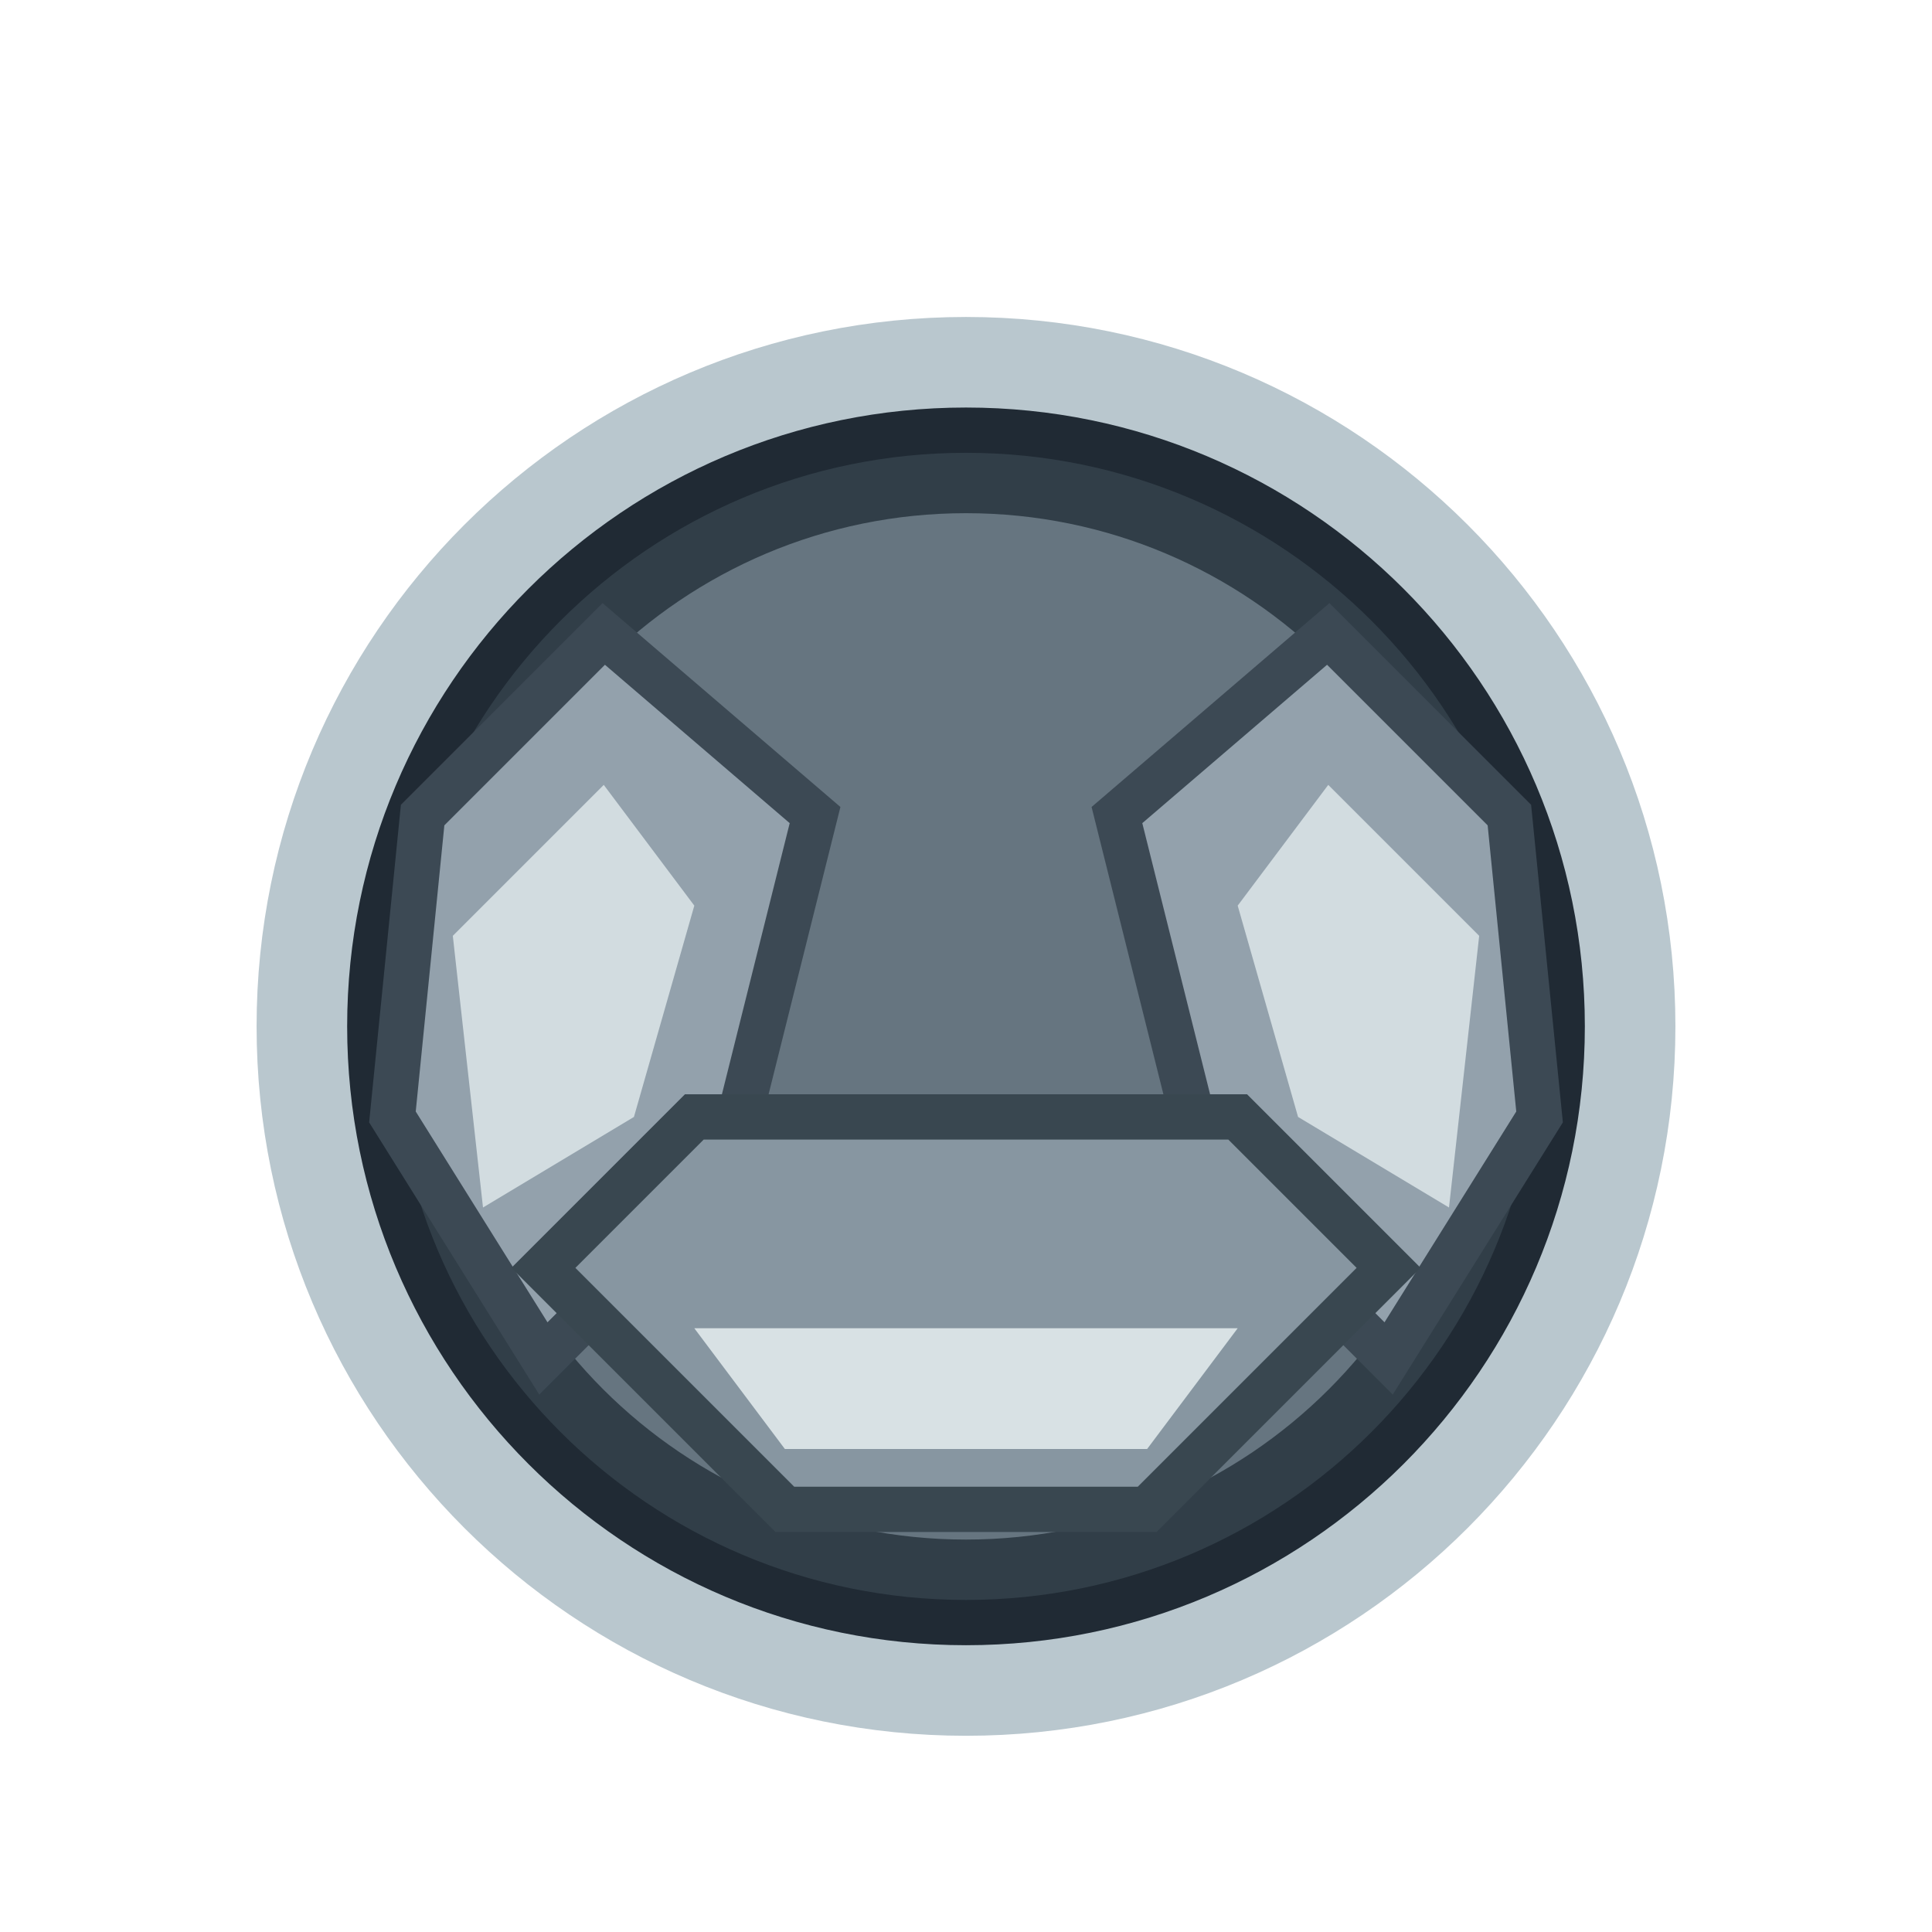
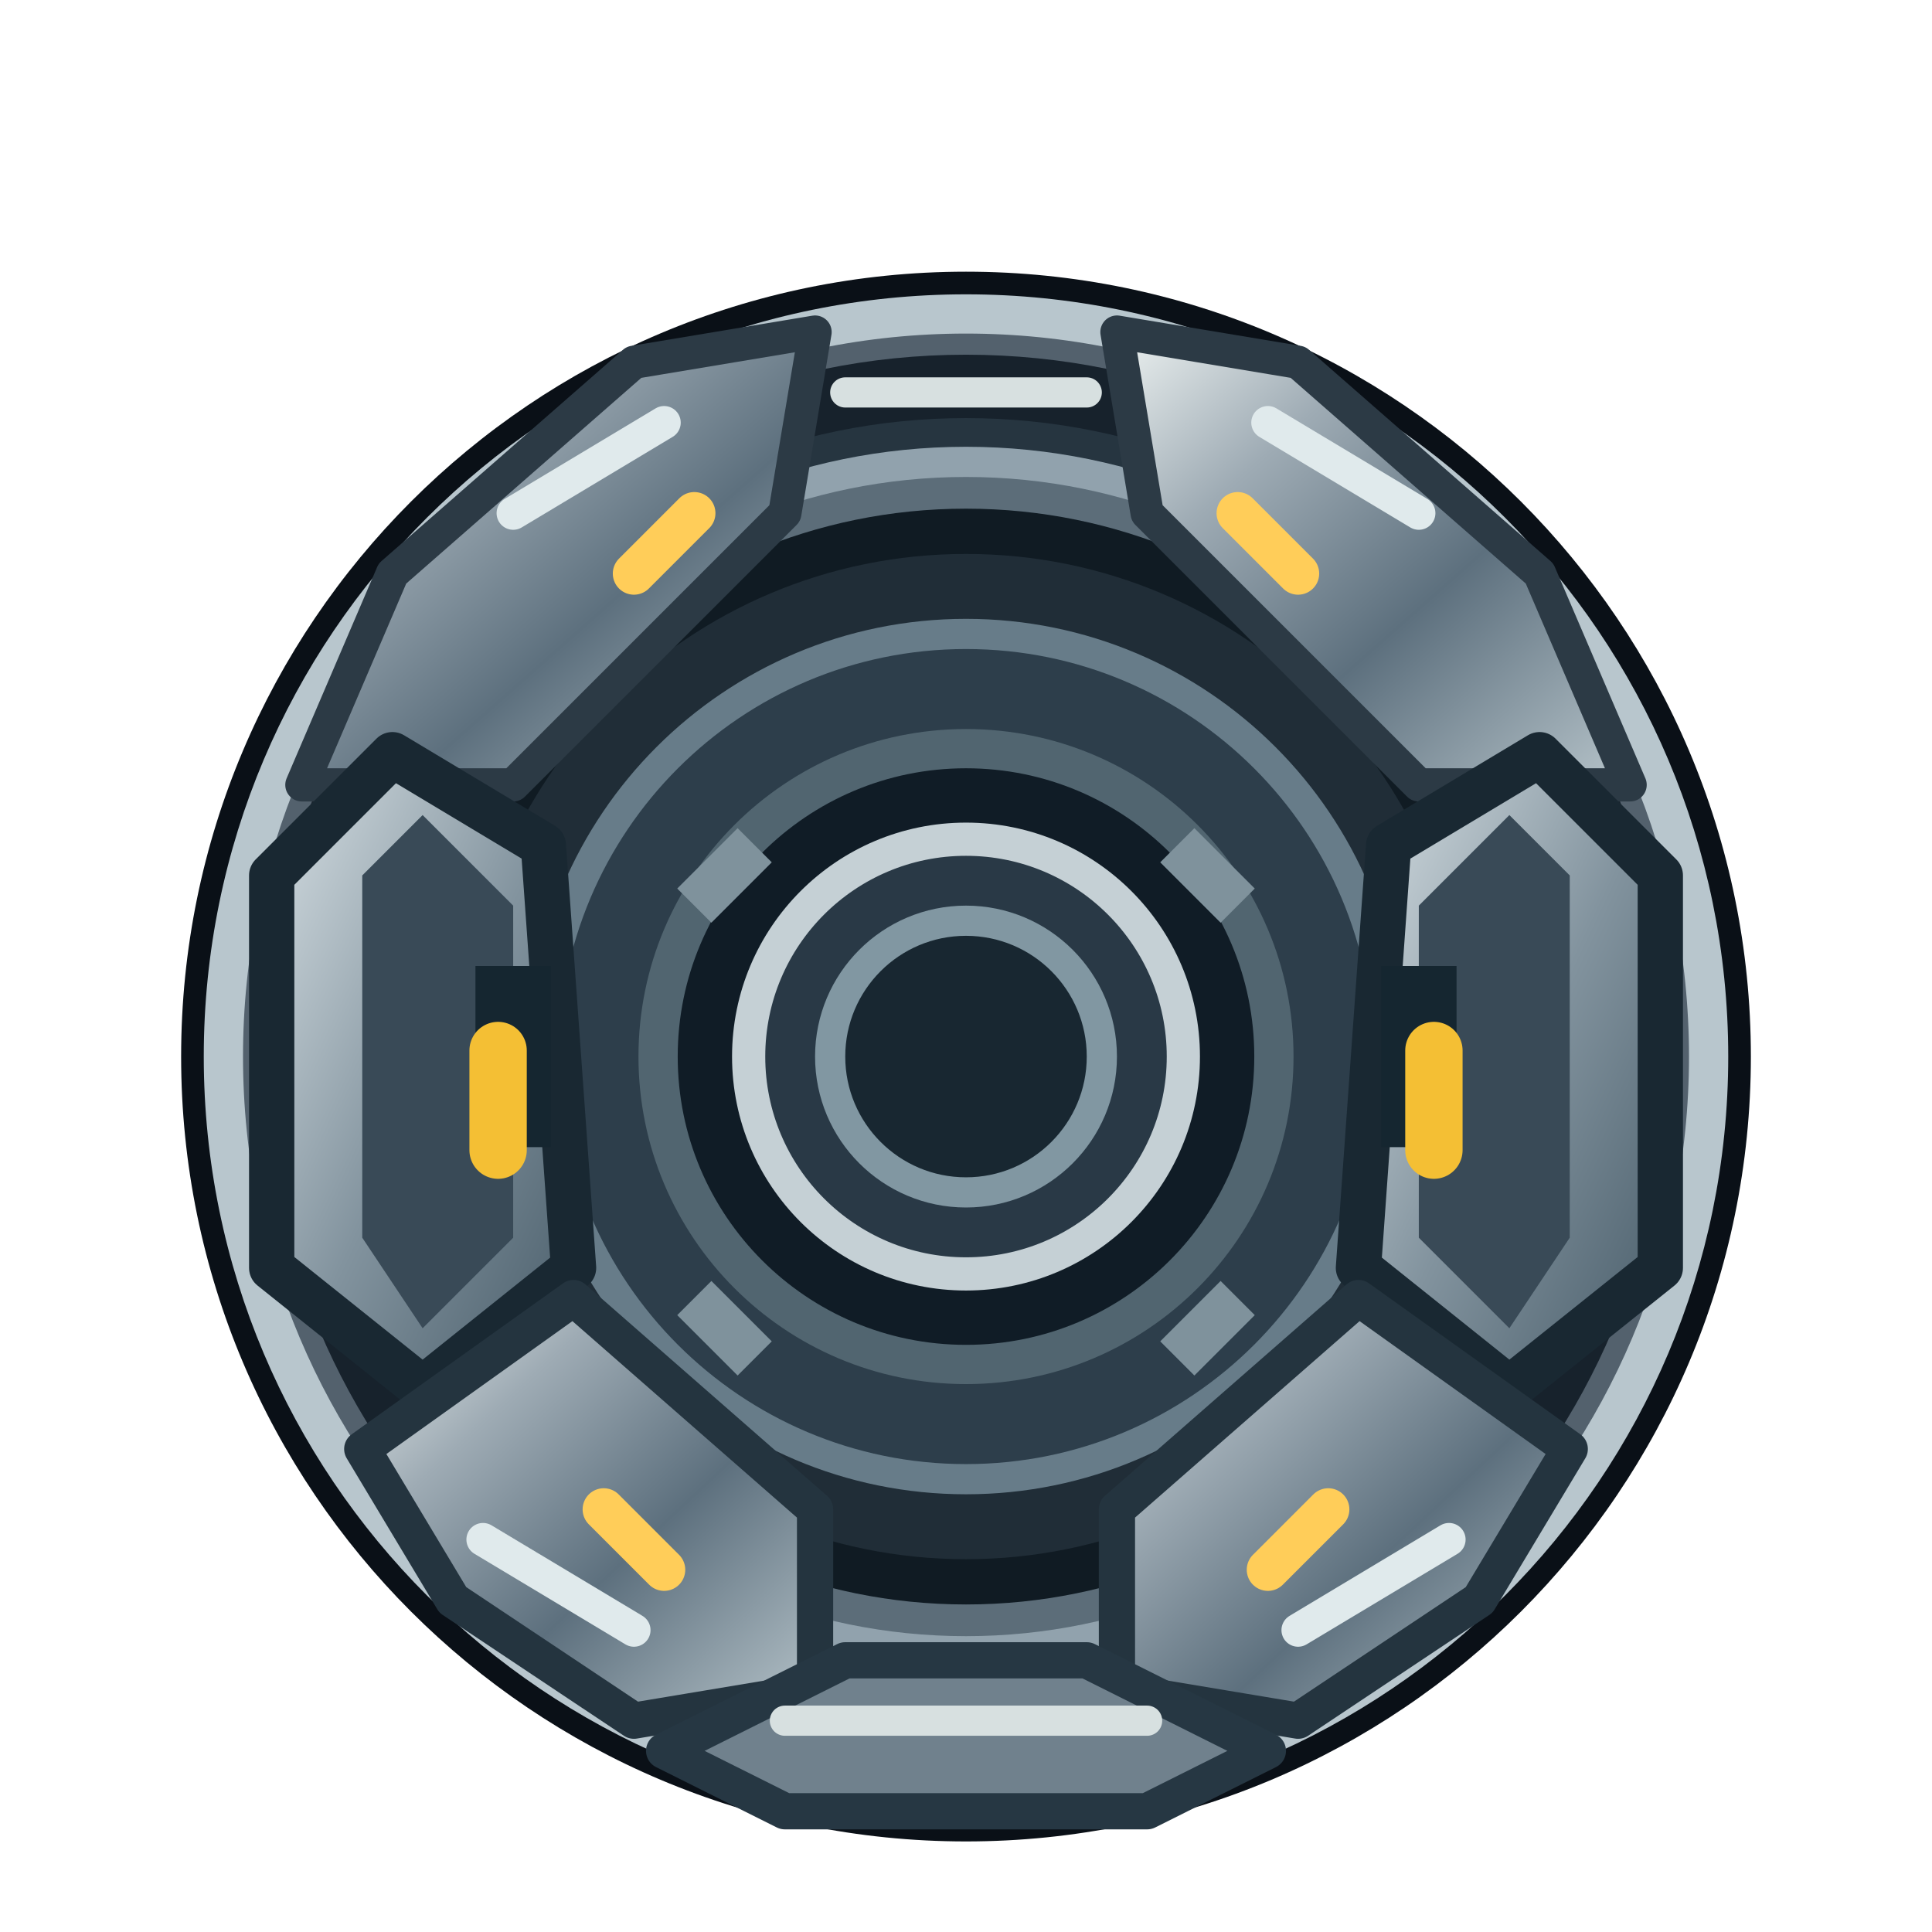
<svg xmlns="http://www.w3.org/2000/svg" width="64" height="64" viewBox="0 0 64 64">
-   <circle cx="32" cy="34" r="22" fill="#202a34" stroke="#b9c7ce" stroke-width="3" />
-   <circle cx="32" cy="34" r="18" fill="#667580" stroke="#313e48" stroke-width="2" />
-   <path d="M14 27l6-6 7 6-3 12-6 6-5-8z M50 27l-6-6-7 6 3 12 6 6 5-8z" fill="#93a1ac" stroke="#3c4954" stroke-width="1.5" />
-   <path d="M15 31l5-5 3 4-2 7-5 3z M49 31l-5-5-3 4 2 7 5 3z" fill="#d2dce0" />
-   <path d="M18 42l8 8h12l8-8-5-5H23z" fill="#8796a1" stroke="#394750" stroke-width="1.5" />
-   <path d="M26 48h12l3-4H23z" fill="#d8e1e4" />
+   <defs>
+     <linearGradient id="silver" x1="0" y1="0" x2="1" y2="1">
+       <stop offset="0" stop-color="#edf2f1" />
+       <stop offset=".28" stop-color="#9eabb4" />
+       <stop offset=".6" stop-color="#5d707e" />
+       <stop offset="1" stop-color="#b8c5cb" />
+     </linearGradient>
+     <linearGradient id="edge" x1="0" y1="0" x2="1" y2="1">
+       <stop offset="0" stop-color="#d8e1e5" />
+       <stop offset=".52" stop-color="#82939e" />
+       <stop offset="1" stop-color="#485c69" />
+     </linearGradient>
+     <linearGradient id="darkRail" x1="0" y1="0" x2="1" y2="0">
+       <stop offset="0" stop-color="#2d3d4a" />
+       <stop offset=".48" stop-color="#899aa4" />
+       <stop offset=".72" stop-color="#273743" />
+       <stop offset="1" stop-color="#111f29" />
+     </linearGradient>
+     <linearGradient id="amber" x1="0" y1="0" x2="1" y2="0">
+       <stop offset="0" stop-color="#a45f0b" />
+       <stop offset=".3" stop-color="#ffc34b" />
+       <stop offset=".58" stop-color="#fff0a8" />
+       <stop offset="1" stop-color="#d89316" />
+     </linearGradient>
+     <radialGradient id="reactor">
+       <stop offset="0" stop-color="#fff7cc" />
+       <stop offset=".42" stop-color="#ffe373" />
+       <stop offset=".78" stop-color="#f8ad22" />
+       <stop offset="1" stop-color="#8b500c" />
+     </radialGradient>
+   </defs>
+   <g stroke-linejoin="round">
+     <circle cx="32" cy="35" r="26" fill="#0a1017" />
+     <circle cx="32" cy="35" r="24.6" fill="#53616d" stroke="#b8c6cd" stroke-width="1.3" />
+     <circle cx="32" cy="35" r="22.2" fill="#263540" stroke="#17222c" stroke-width="2.1" />
+     <circle cx="32" cy="35" r="19.7" fill="#5c6d79" stroke="#91a2ad" stroke-width="1" />
+     <circle cx="32" cy="35" r="17.4" fill="#202d37" stroke="#101b23" stroke-width="1.5" />
+     <circle cx="32" cy="35" r="14" fill="#2d3e4b" stroke="#677c89" stroke-width="1" />
+     <circle cx="32" cy="35" r="10.2" fill="#101c26" stroke="#516570" stroke-width="1.3" />
+     <path d="M10 26L13 19L21 12L27 11L26 17L17 26Z" fill="url(#silver)" stroke="#2c3a45" stroke-width="1.1" />
+     <path d="M54 26L51 19L43 12L37 11L38 17L47 26Z" fill="url(#silver)" stroke="#2c3a45" stroke-width="1.1" />
+     <path d="M9 29L13 25L18 28L19 42L14 46L9 42Z" fill="url(#edge)" stroke="#192832" stroke-width="1.5" />
+     <path d="M55 29L51 25L46 28L45 42L50 46L55 42Z" fill="url(#edge)" stroke="#192832" stroke-width="1.5" />
+     <path d="M12 48L19 43L27 50L27 56L21 57L15 53Z" fill="url(#silver)" stroke="#24343f" stroke-width="1.2" />
+     <path d="M52 48L45 43L37 50L37 56L43 57L49 53Z" fill="url(#silver)" stroke="#24343f" stroke-width="1.2" />
+     <path d="M28 55H36L42 58L38 60H26L22 58Z" fill="#70818d" stroke="#263743" stroke-width="1.2" />
+     <path d="M12 29L14 27L17 30V41L14 44L12 41Z M52 29L50 27L47 30V41L50 44L52 41Z" fill="#394a57" />
+     <path d="M17 17L22 14M47 17L42 14M16 51L21 54M48 51L43 54" stroke="#e0eaec" stroke-width="1.1" stroke-linecap="round" />
+     <path d="M17 32V38M47 32V38" stroke="#152630" stroke-width="2.5" />
+     <path d="M16.5 34.8V38.1M47.5 34.8V38.1" stroke="#f4bf34" stroke-width="1.9" stroke-linecap="round" />
+     <path d="M21 19L23 17M43 19L41 17M20 50L22 52M44 50L42 52" stroke="#ffcd59" stroke-width="1.4" stroke-linecap="round" />
+     <path d="M28 13H36M26 57H38" stroke="#d7e0e0" stroke-width="1" stroke-linecap="round" />
+     <path d="M23 30L25 28M41 30L39 28M23 43L25 45M41 43L39 45" stroke="#7f929c" stroke-width="1.6" />
+     <circle cx="32" cy="35" r="7.2" fill="#293946" stroke="#c5d0d5" stroke-width="1.1" />
+     <circle cx="32" cy="35" r="4.5" fill="#182731" stroke="#8197a2" stroke-width="1" />
+   </g>
</svg>
